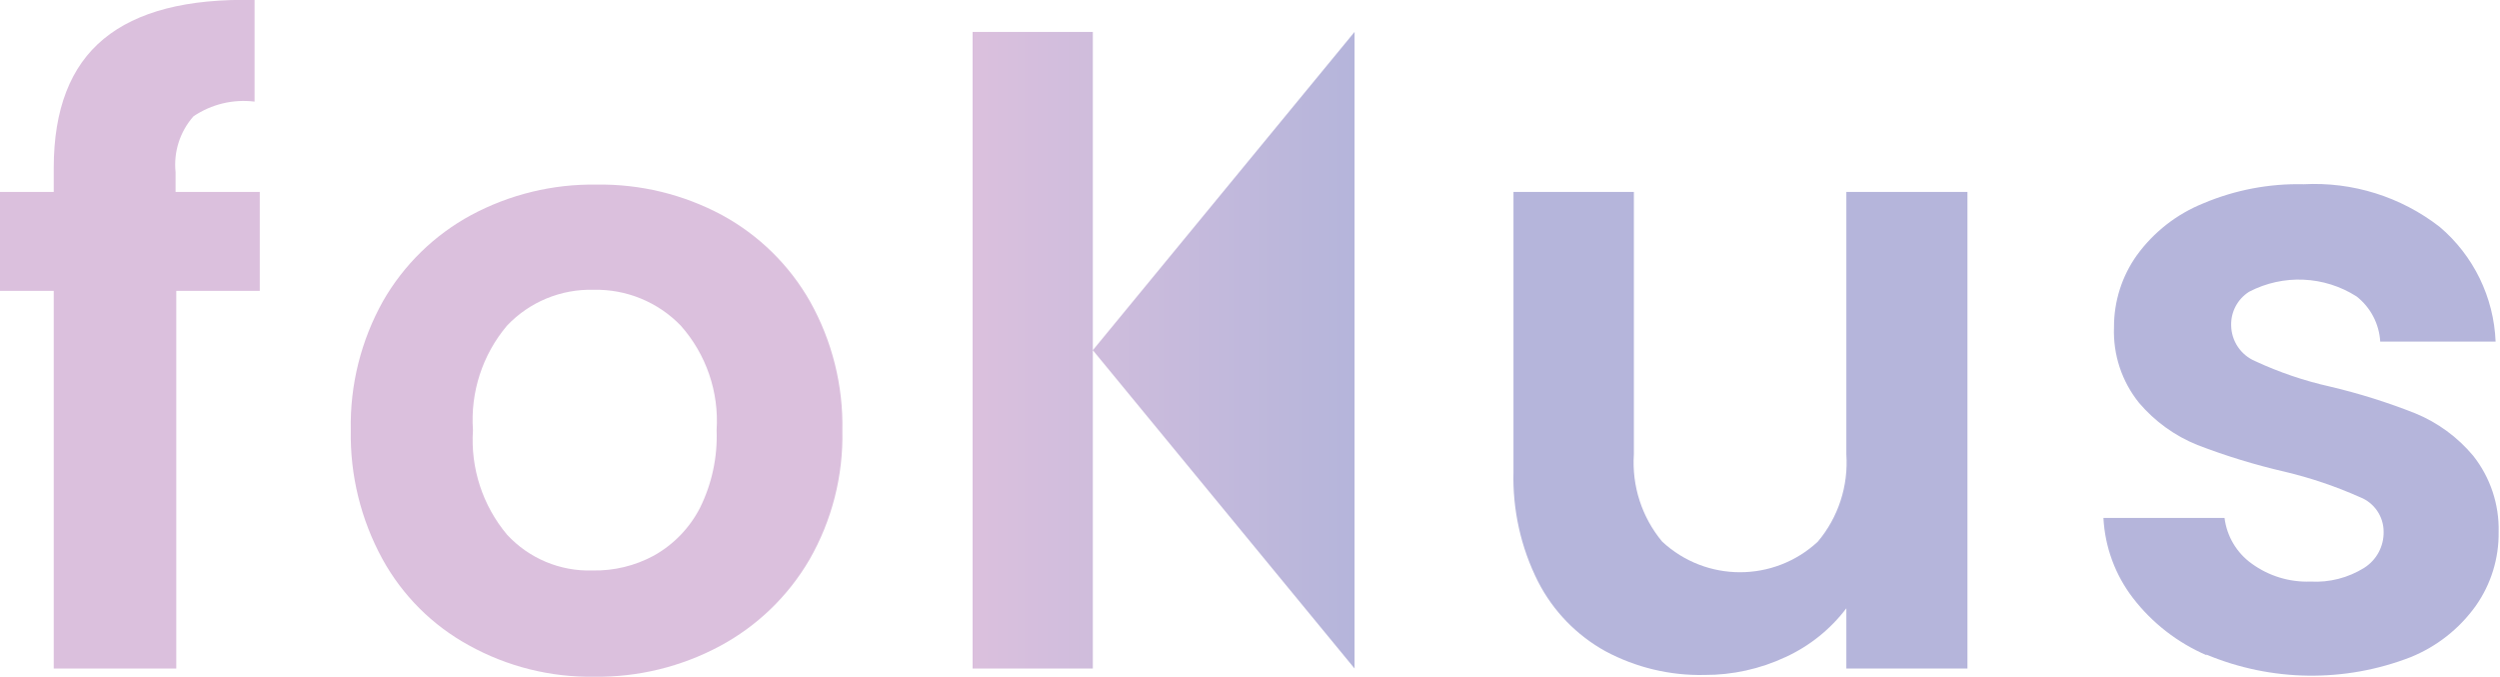
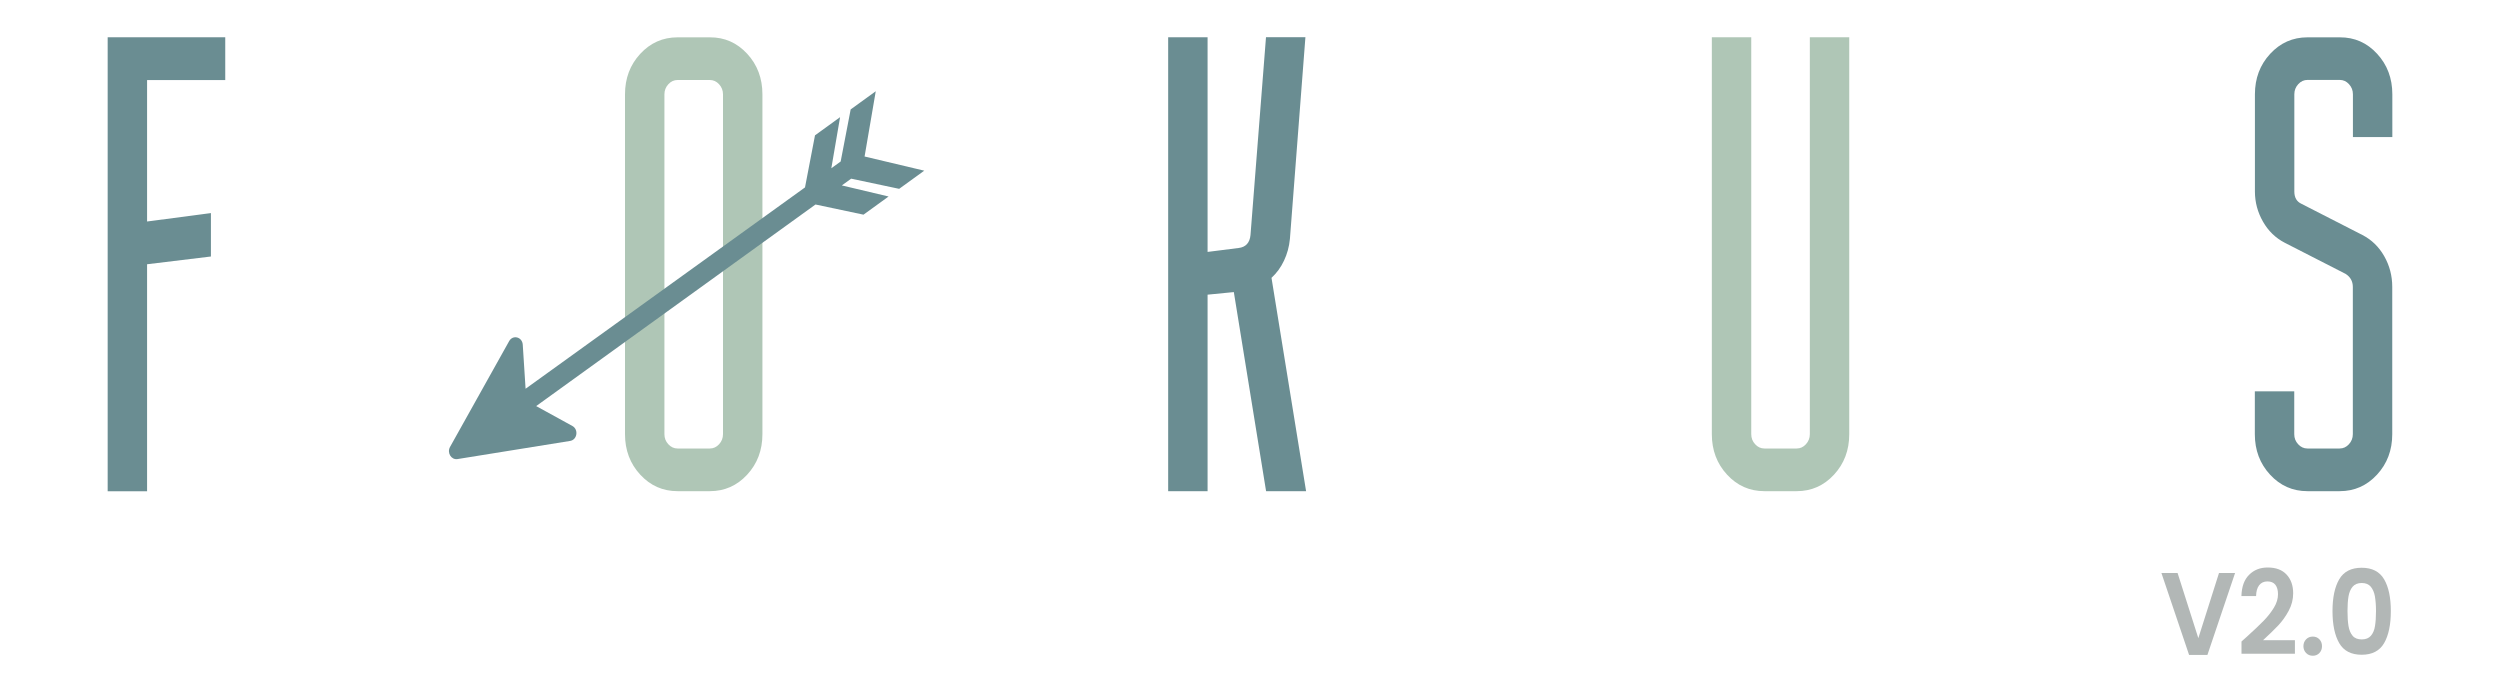
- <svg xmlns="http://www.w3.org/2000/svg" viewBox="0 0 139.49 37.74">
-   <defs>
-     <style>.cls-1{fill:#dbc0dd;}.cls-2{fill:#b5b5db;}.cls-3{fill:url(#linear-gradient);}</style>
-     <linearGradient id="linear-gradient" x1="54.29" y1="19.54" x2="75.61" y2="19.54" gradientUnits="userSpaceOnUse">
-       <stop offset="0" stop-color="#dbc0dd" />
-       <stop offset="1" stop-color="#b5b5db" />
-     </linearGradient>
-   </defs>
-   <g id="Layer_2" data-name="Layer 2">
-     <g id="Layer_1-2" data-name="Layer 1">
-       <path class="cls-1" d="M14.5,16.23H9.84V37.3H3V16.23H0V10.71H3V9.37q0-4.9,2.79-7.2T14.21,0V5.67a5,5,0,0,0-3.41.82,4.07,4.07,0,0,0-1,3.12v1.1H14.5Z" />
-       <path class="cls-1" d="M26.16,36a12.15,12.15,0,0,1-4.82-4.82A14.44,14.44,0,0,1,19.58,24a14.15,14.15,0,0,1,1.8-7.2A12.55,12.55,0,0,1,26.3,12a14.34,14.34,0,0,1,7-1.7,14.34,14.34,0,0,1,7,1.7,12.55,12.55,0,0,1,4.92,4.83,14.15,14.15,0,0,1,1.8,7.2,13.87,13.87,0,0,1-1.84,7.2,12.79,12.79,0,0,1-5,4.82,14.46,14.46,0,0,1-7,1.71A14,14,0,0,1,26.16,36ZM36.5,31a6.41,6.41,0,0,0,2.57-2.66A9,9,0,0,0,40,24a8,8,0,0,0-2-5.83,6.55,6.55,0,0,0-4.87-2,6.41,6.41,0,0,0-4.83,2A8.14,8.14,0,0,0,26.4,24a8.22,8.22,0,0,0,1.9,5.83,6.22,6.22,0,0,0,4.77,2A6.88,6.88,0,0,0,36.5,31Z" />
-       <path class="cls-2" d="M109.82,10.71V37.3h-6.76V33.94a8.93,8.93,0,0,1-3.39,2.72,10.58,10.58,0,0,1-4.54,1,11.2,11.2,0,0,1-5.51-1.32,9.26,9.26,0,0,1-3.77-3.89,12.86,12.86,0,0,1-1.37-6.12V10.71H91.2V25.35a6.89,6.89,0,0,0,1.58,4.87,6.38,6.38,0,0,0,8.69,0,6.85,6.85,0,0,0,1.59-4.87V10.71Z" />
-       <path class="cls-2" d="M123.17,36.56a10.36,10.36,0,0,1-4.11-3.19,8,8,0,0,1-1.65-4.47h6.76a3.7,3.7,0,0,0,1.52,2.55,5.25,5.25,0,0,0,3.28,1,5.12,5.12,0,0,0,3-.77,2.33,2.33,0,0,0,1.08-2,2.07,2.07,0,0,0-1.32-1.94,23.9,23.9,0,0,0-4.2-1.42,36.26,36.26,0,0,1-4.87-1.49,8.39,8.39,0,0,1-3.26-2.35A6.33,6.33,0,0,1,118,18.25a6.86,6.86,0,0,1,1.27-4A8.52,8.52,0,0,1,123,11.34a13.57,13.57,0,0,1,5.59-1.06,11.4,11.4,0,0,1,7.59,2.38,8.85,8.85,0,0,1,3.12,6.4h-6.44a3.46,3.46,0,0,0-1.32-2.52,6,6,0,0,0-6-.26,2.15,2.15,0,0,0-1,1.87,2.2,2.2,0,0,0,1.34,2,20.55,20.55,0,0,0,4.18,1.42,34.34,34.34,0,0,1,4.75,1.49,8.35,8.35,0,0,1,3.24,2.37,6.6,6.6,0,0,1,1.42,4.25,7,7,0,0,1-1.28,4.13,8.32,8.32,0,0,1-3.64,2.86,15.27,15.27,0,0,1-11.4-.15Z" />
-       <path class="cls-3" d="M61,1.78V37.3H54.29V1.78Zm0,17.76L75.61,37.3V1.78Z" />
-     </g>
+ <svg xmlns="http://www.w3.org/2000/svg" version="1.1" id="Layer_1" x="0px" y="0px" viewBox="0 0 300 81" style="enable-background:new 0 0 300 81;" xml:space="preserve">
+   <style type="text/css">
+ 	.st0{fill:#6A8D92;}
+ 	.st1{fill:#AFC6B6;}
+ 	.st2{fill:#B2B7B6;}
+ </style>
+   <g>
+     <path class="st0" d="M25.31,30.78l-7.66,0.93v27.24h-4.73V4.47h14.11v5.14h-9.38v16.97l7.66-1.01V30.78z" />
+     <path class="st1" d="M89.66,6.45c1.22,1.32,1.83,2.95,1.83,4.86V52.1c0,1.92-0.61,3.54-1.83,4.86s-2.71,1.98-4.48,1.98h-3.87   c-1.77,0-3.26-0.66-4.48-1.98c-1.22-1.32-1.83-2.94-1.83-4.86V11.32c0-1.92,0.61-3.54,1.83-4.86c1.22-1.32,2.71-1.98,4.48-1.98   h3.87C86.95,4.47,88.44,5.13,89.66,6.45z M86.76,11.32c0-0.47-0.16-0.87-0.47-1.21c-0.31-0.34-0.68-0.51-1.11-0.51h-3.87   c-0.43,0-0.8,0.17-1.11,0.51c-0.31,0.34-0.47,0.74-0.47,1.21V52.1c0,0.47,0.15,0.87,0.47,1.21c0.31,0.34,0.68,0.51,1.11,0.51h3.87   c0.43,0,0.8-0.17,1.11-0.51c0.31-0.34,0.47-0.74,0.47-1.21V11.32z" />
+     <path class="st0" d="M154.08,31.28c-0.38,0.81-0.88,1.49-1.5,2.06l4.15,25.6h-4.8l-3.87-23.89l-3.15,0.31v23.58h-4.73V4.47h4.73   v25.76l3.72-0.47c0.86-0.1,1.34-0.62,1.43-1.56l1.86-23.74h4.73l-1.86,24.2C154.7,29.61,154.46,30.48,154.08,31.28z" />
+     <path class="st1" d="M217.18,4.47h4.73V52.1c0,1.92-0.61,3.54-1.83,4.86s-2.71,1.98-4.48,1.98h-3.87c-1.77,0-3.26-0.66-4.48-1.98   s-1.83-2.94-1.83-4.86V4.47h4.73V52.1c0,0.47,0.15,0.87,0.47,1.21c0.31,0.34,0.68,0.51,1.11,0.51h3.87c0.43,0,0.8-0.17,1.11-0.51   c0.31-0.34,0.47-0.74,0.47-1.21V4.47z" />
+     <path class="st0" d="M285.25,6.45c1.22,1.32,1.83,2.95,1.83,4.86v5.14h-4.73v-5.14c0-0.47-0.16-0.87-0.47-1.21   c-0.31-0.34-0.68-0.51-1.11-0.51h-3.87c-0.43,0-0.8,0.17-1.11,0.51c-0.31,0.34-0.47,0.74-0.47,1.21v11.67   c0,0.73,0.29,1.22,0.86,1.48l7.31,3.74c1.1,0.57,1.97,1.41,2.61,2.53c0.64,1.12,0.97,2.35,0.97,3.7V52.1   c0,1.92-0.61,3.54-1.83,4.86s-2.71,1.98-4.48,1.98h-3.87c-1.77,0-3.26-0.66-4.48-1.98s-1.83-2.94-1.83-4.86v-5.14h4.73v5.14   c0,0.47,0.15,0.87,0.47,1.21c0.31,0.34,0.68,0.51,1.11,0.51h3.87c0.43,0,0.8-0.17,1.11-0.51c0.31-0.34,0.47-0.74,0.47-1.21V34.43   c0-0.67-0.29-1.19-0.86-1.56l-7.31-3.74c-1.1-0.57-1.97-1.41-2.61-2.53c-0.64-1.12-0.97-2.32-0.97-3.62V11.32   c0-1.92,0.61-3.54,1.83-4.86c1.22-1.32,2.71-1.98,4.48-1.98h3.87C282.54,4.47,284.04,5.13,285.25,6.45z" />
  </g>
+   <g>
+     <path class="st2" d="M268.21,68.76l-3.32,9.83h-2.2l-3.32-9.83h1.94l2.49,7.82l2.48-7.82H268.21z" />
+     <path class="st2" d="M269.66,76.37c0.83-0.75,1.49-1.38,1.98-1.88c0.49-0.5,0.9-1.03,1.23-1.57c0.33-0.54,0.49-1.08,0.49-1.61   c0-0.48-0.1-0.85-0.31-1.13c-0.21-0.27-0.53-0.41-0.96-0.41s-0.76,0.16-1,0.47c-0.23,0.31-0.35,0.74-0.36,1.29h-1.76   c0.03-1.13,0.34-1.98,0.93-2.56c0.58-0.58,1.32-0.87,2.22-0.87c0.99,0,1.74,0.28,2.27,0.85s0.79,1.32,0.79,2.25   c0,0.73-0.18,1.43-0.54,2.1c-0.36,0.67-0.78,1.25-1.24,1.74s-1.08,1.09-1.83,1.78h3.82v1.63h-6.41v-1.47L269.66,76.37z" />
+     <path class="st2" d="M276.73,78.36c-0.21-0.22-0.32-0.5-0.32-0.82s0.11-0.6,0.32-0.82s0.48-0.33,0.81-0.33   c0.32,0,0.58,0.11,0.79,0.33c0.21,0.22,0.31,0.5,0.31,0.82s-0.1,0.6-0.31,0.82c-0.21,0.22-0.47,0.33-0.79,0.33   C277.21,78.69,276.94,78.58,276.73,78.36z" />
+     <path class="st2" d="M280.71,69.51c0.54-0.92,1.44-1.38,2.69-1.38c1.25,0,2.15,0.46,2.69,1.38c0.54,0.92,0.81,2.19,0.81,3.82   c0,1.63-0.27,2.92-0.81,3.85c-0.54,0.93-1.44,1.39-2.69,1.39c-1.25,0-2.15-0.46-2.69-1.39c-0.54-0.93-0.81-2.21-0.81-3.85   C279.9,71.7,280.17,70.43,280.71,69.51z M284.99,71.57c-0.08-0.47-0.25-0.86-0.49-1.16c-0.25-0.3-0.61-0.45-1.09-0.45   c-0.48,0-0.85,0.15-1.1,0.45c-0.25,0.3-0.41,0.69-0.49,1.16s-0.12,1.06-0.12,1.75c0,0.71,0.04,1.31,0.12,1.8   c0.08,0.48,0.24,0.87,0.49,1.17s0.62,0.44,1.1,0.44c0.48,0,0.85-0.15,1.1-0.44s0.42-0.69,0.49-1.17c0.08-0.48,0.12-1.08,0.12-1.8   C285.12,72.63,285.07,72.05,284.99,71.57z" />
+   </g>
+   <g>
+     <path class="st0" d="M54.89,55.09l13.53-2.18c0.85-0.14,1.03-1.37,0.27-1.79l-4.35-2.39l33.52-24.19l5.76,1.22l3.01-2.18   l-5.61-1.33l1.12-0.81l5.76,1.22l3.01-2.18l-7.16-1.7l1.34-7.83l-3.01,2.18l-1.2,6.25l-1.12,0.81l1.05-6.13l-3.01,2.18l-1.2,6.25   L63.07,46.65l-0.34-5.29c-0.06-0.93-1.18-1.22-1.63-0.43l-7.1,12.71C53.62,54.34,54.15,55.2,54.89,55.09z" />
+   </g>
+   <g>
+ </g>
+   <g>
+ </g>
+   <g>
+ </g>
+   <g>
+ </g>
+   <g>
+ </g>
+   <g>
+ </g>
</svg>
